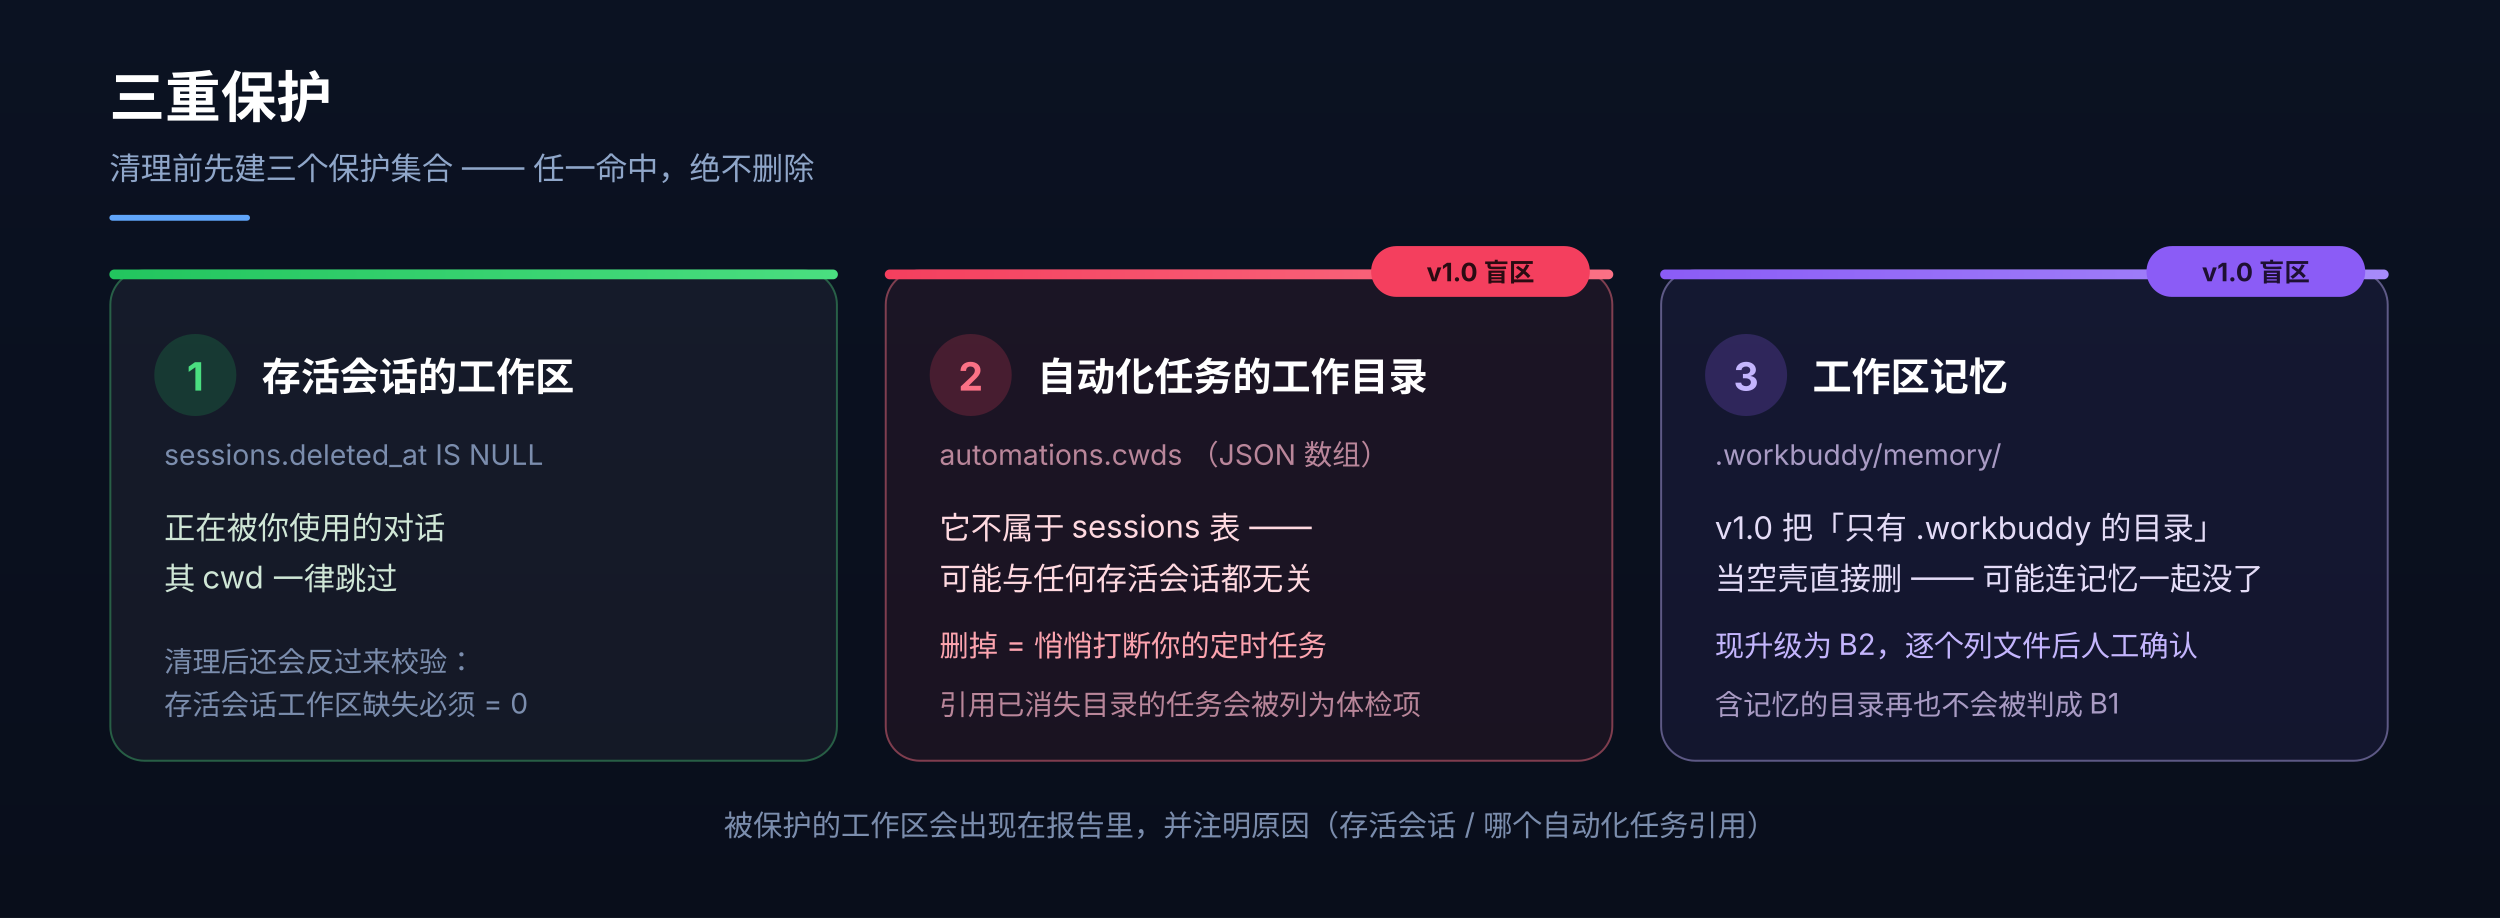
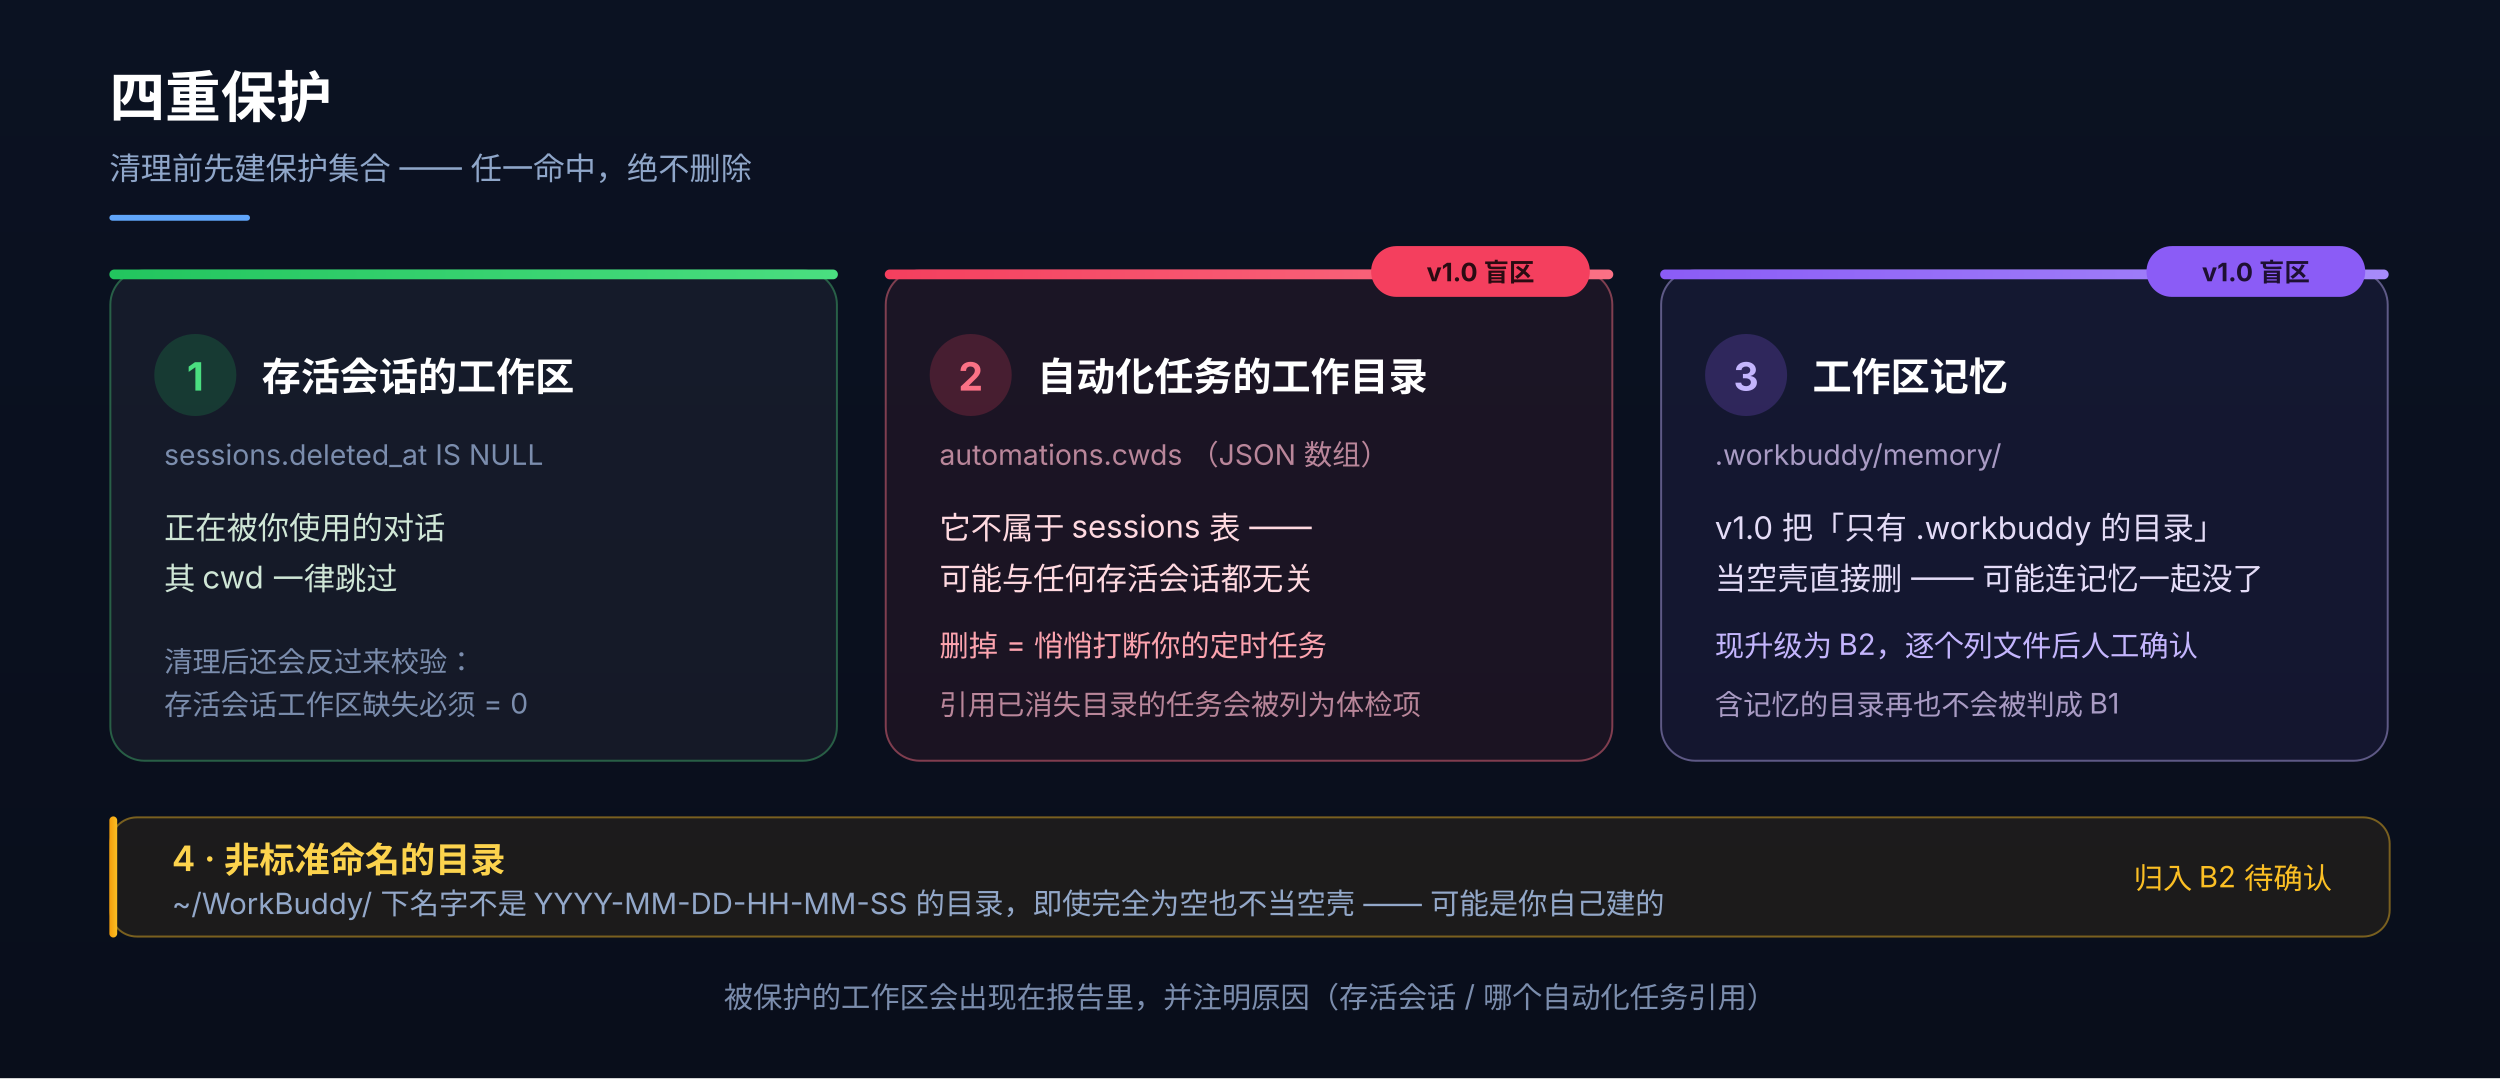
- <svg xmlns="http://www.w3.org/2000/svg" viewBox="0 0 1280 470" width="100%" role="img" aria-label="三重保护：存活会话工作区、自动化任务工作目录、工作区记忆，任一命中即绝不删除">
+ <svg xmlns="http://www.w3.org/2000/svg" viewBox="0 0 1280 552" width="100%" role="img" aria-label="四重保护：存活会话工作区、自动化任务工作目录、工作区记忆、非标准命名目录，任一命中即绝不删除">
  <defs>
    <linearGradient id="pbg" x1="0%" y1="0%" x2="0%" y2="100%">
      <stop offset="0%" stop-color="#0b1222" />
      <stop offset="100%" stop-color="#090e1b" />
    </linearGradient>
    <linearGradient id="p1" x1="0%" y1="0%" x2="100%" y2="0%">
      <stop offset="0%" stop-color="#22c55e" />
      <stop offset="100%" stop-color="#4ade80" />
    </linearGradient>
    <linearGradient id="p2" x1="0%" y1="0%" x2="100%" y2="0%">
      <stop offset="0%" stop-color="#f43f5e" />
      <stop offset="100%" stop-color="#fb7185" />
    </linearGradient>
    <linearGradient id="p3" x1="0%" y1="0%" x2="100%" y2="0%">
      <stop offset="0%" stop-color="#8b5cf6" />
      <stop offset="100%" stop-color="#a78bfa" />
    </linearGradient>
    <radialGradient id="pg2" cx="50%" cy="20%" r="55%">
      <stop offset="0%" stop-color="#f43f5e" stop-opacity="0.20" />
      <stop offset="100%" stop-color="#f43f5e" stop-opacity="0" />
    </radialGradient>
+     <linearGradient id="p4" x1="0%" y1="0%" x2="100%" y2="0%">
+       <stop offset="0%" stop-color="#f59e0b" />
+       <stop offset="100%" stop-color="#fbbf24" />
+     </linearGradient>
  </defs>
-   <rect width="1280" height="470" fill="url(#pbg)" />
+   <rect width="1280" height="552" fill="url(#pbg)" />
  <g font-family="ui-sans-serif,-apple-system,'Segoe UI','Microsoft YaHei','PingFang SC',sans-serif">
-     <text x="56" y="60" font-size="28.5" font-weight="700" fill="#ffffff">三重保护</text>
-     <text x="56" y="92" font-size="16" fill="#8fa6c9">清理前先建三个保护集合 —— 任一命中，绝不删除</text>
+     <text x="56" y="60" font-size="28.5" font-weight="700" fill="#ffffff">四重保护</text>
+     <text x="56" y="92" font-size="16" fill="#8fa6c9">清理前先建保护集合 —— 任一命中，绝不删除</text>
    <rect x="56" y="110" width="72" height="3" rx="1.5" fill="#60a5fa" />
  </g>
  <g font-family="ui-sans-serif,-apple-system,'Segoe UI','Microsoft YaHei','PingFang SC',sans-serif">
    <rect x="56" y="138" width="373" height="252" rx="18" fill="#ffffff" opacity="0.045" />
    <rect x="56.5" y="138.5" width="372" height="251" rx="17.5" fill="none" stroke="#4ade80" stroke-opacity="0.35" />
    <rect x="56" y="138" width="373" height="5" rx="2.5" fill="url(#p1)" />
    <circle cx="100" cy="192" r="21" fill="#22c55e" opacity="0.18" />
    <text x="100" y="200" text-anchor="middle" font-size="20" font-weight="700" fill="#4ade80">1</text>
    <text x="134" y="200" font-size="20" font-weight="600" fill="#ffffff">存活会话的工作区</text>
    <text x="84" y="238" font-size="14.5" fill="#7b8dad">sessions.deleted_at IS NULL</text>
    <text x="84" y="276" font-size="16" fill="#cfe6d6">正在被你使用的对话</text>
    <text x="84" y="302" font-size="16" fill="#cfe6d6">其 cwd 一律跳过</text>
    <text x="84" y="344" font-size="14.5" fill="#7b8dad">清理后还会反过来校验：</text>
    <text x="84" y="366" font-size="14.5" fill="#7b8dad">存活会话工作区缺失必须 = 0</text>
  </g>
  <g font-family="ui-sans-serif,-apple-system,'Segoe UI','Microsoft YaHei','PingFang SC',sans-serif">
    <rect x="453" y="138" width="373" height="252" rx="18" fill="#f43f5e" opacity="0.075" />
    <rect x="453.5" y="138.5" width="372" height="251" rx="17.5" fill="none" stroke="#fb7185" stroke-opacity="0.45" />
    <rect x="453" y="138" width="373" height="5" rx="2.5" fill="url(#p2)" />
    <rect x="702" y="126" width="112" height="26" rx="13" fill="#f43f5e" />
    <text x="758" y="144" text-anchor="middle" font-size="13" font-weight="700" fill="#2a0b12">v1.0 盲区</text>
    <circle cx="497" cy="192" r="21" fill="#f43f5e" opacity="0.20" />
    <text x="497" y="200" text-anchor="middle" font-size="20" font-weight="700" fill="#fb7185">2</text>
    <text x="531" y="200" font-size="20" font-weight="600" fill="#ffffff">自动化任务的工作目录</text>
    <text x="481" y="238" font-size="14.5" fill="#b9869a">automations.cwds （JSON 数组）</text>
    <text x="481" y="276" font-size="16" fill="#ffd9e0">它不属于 sessions 表 ——</text>
    <text x="481" y="302" font-size="16" fill="#ffd9e0">可能与任何存活会话都无关</text>
    <text x="481" y="336" font-size="15" fill="#fda4af">删掉 = 悄悄打断你的定时任务</text>
    <text x="481" y="366" font-size="14.5" fill="#b9869a">引用已消失目录的任务会被列为体检项</text>
  </g>
  <g font-family="ui-sans-serif,-apple-system,'Segoe UI','Microsoft YaHei','PingFang SC',sans-serif">
    <rect x="850" y="138" width="373" height="252" rx="18" fill="#8b5cf6" opacity="0.085" />
    <rect x="850.5" y="138.5" width="372" height="251" rx="17.5" fill="none" stroke="#c4b5fd" stroke-opacity="0.42" />
    <rect x="850" y="138" width="373" height="5" rx="2.5" fill="url(#p3)" />
    <rect x="1099" y="126" width="112" height="26" rx="13" fill="#8b5cf6" />
    <text x="1155" y="144" text-anchor="middle" font-size="13" font-weight="700" fill="#1e1033">v1.0 盲区</text>
    <circle cx="894" cy="192" r="21" fill="#8b5cf6" opacity="0.22" />
    <text x="894" y="200" text-anchor="middle" font-size="20" font-weight="700" fill="#c4b5fd">3</text>
    <text x="928" y="200" font-size="20" font-weight="600" fill="#ffffff">工作区记忆</text>
    <text x="878" y="238" font-size="14.5" fill="#a99bc4">.workbuddy/memory/</text>
    <text x="878" y="276" font-size="16" fill="#e4dcf7">v1.0 把「只有 .workbuddy 的目录」</text>
    <text x="878" y="302" font-size="16" fill="#e4dcf7">当空壳直接删 —— 可能连记忆一起没了</text>
    <text x="878" y="336" font-size="15" fill="#c4b5fd">现升级为 B2，逐个列文件后人工确认</text>
    <text x="878" y="366" font-size="14.5" fill="#a99bc4">含记忆的目录再也不会被判成 B1</text>
  </g>
-   <text x="640" y="428" text-anchor="middle" font-size="15" fill="#7b8dad" font-family="ui-sans-serif,-apple-system,'Segoe UI','Microsoft YaHei','PingFang SC',sans-serif">
+   <g font-family="ui-sans-serif,-apple-system,'Segoe UI','Microsoft YaHei','PingFang SC',sans-serif">
+     <rect x="56" y="418" width="1168" height="62" rx="14" fill="#f59e0b" opacity="0.085" />
+     <rect x="56.5" y="418.5" width="1167" height="61" rx="13.5" fill="none" stroke="#fbbf24" stroke-opacity="0.42" />
+     <rect x="56" y="418" width="4" height="62" rx="2" fill="url(#p4)" />
+     <text x="88" y="446" font-size="18" font-weight="600" fill="#fcd34d">4 · 非标准命名的目录</text>
+     <text x="88" y="468" font-size="15" fill="#93a8c9">~/WorkBuddy/ 下名字不是 YYYY-MM-DD-HH-MM-SS 的目录，即使完全为空也不当空壳 —— 可能是你自己建的</text>
+     <text x="1194" y="455" text-anchor="end" font-size="15" fill="#fbbf24">归入 B2 待确认</text>
+   </g>
+   <text x="640" y="516" text-anchor="middle" font-size="15" fill="#7b8dad" font-family="ui-sans-serif,-apple-system,'Segoe UI','Microsoft YaHei','PingFang SC',sans-serif">
    被保护的工作区会出现在报告里，并注明原因（存活会话 / 哪个自动化任务引用）
  </text>
</svg>
